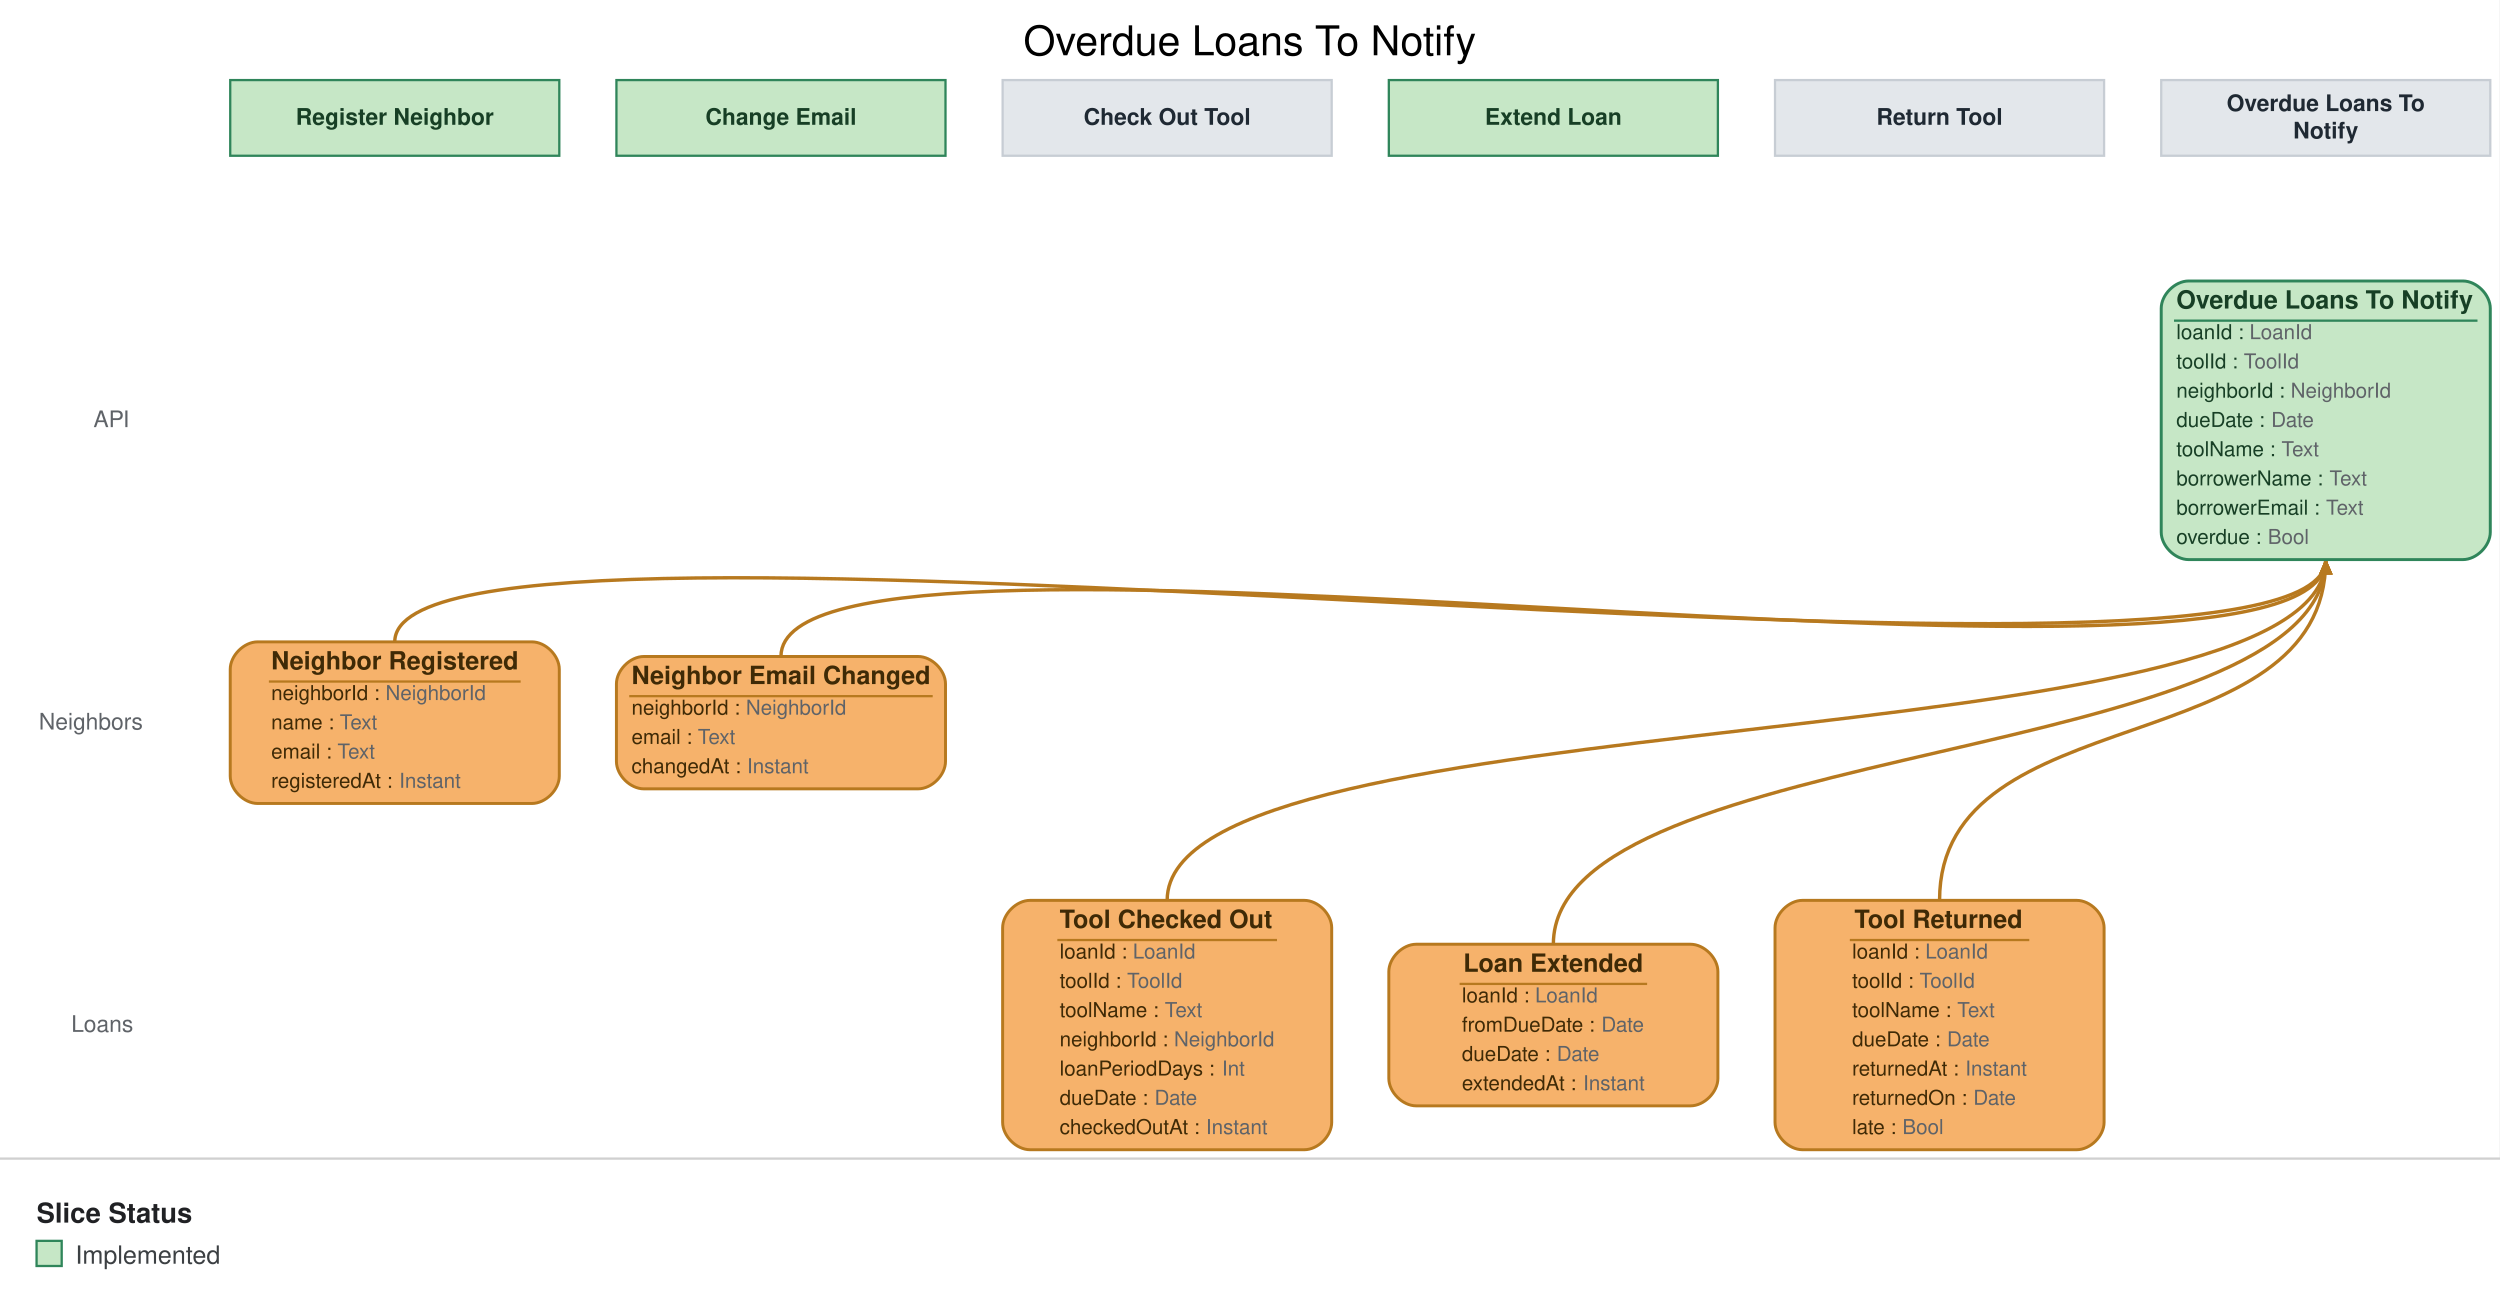
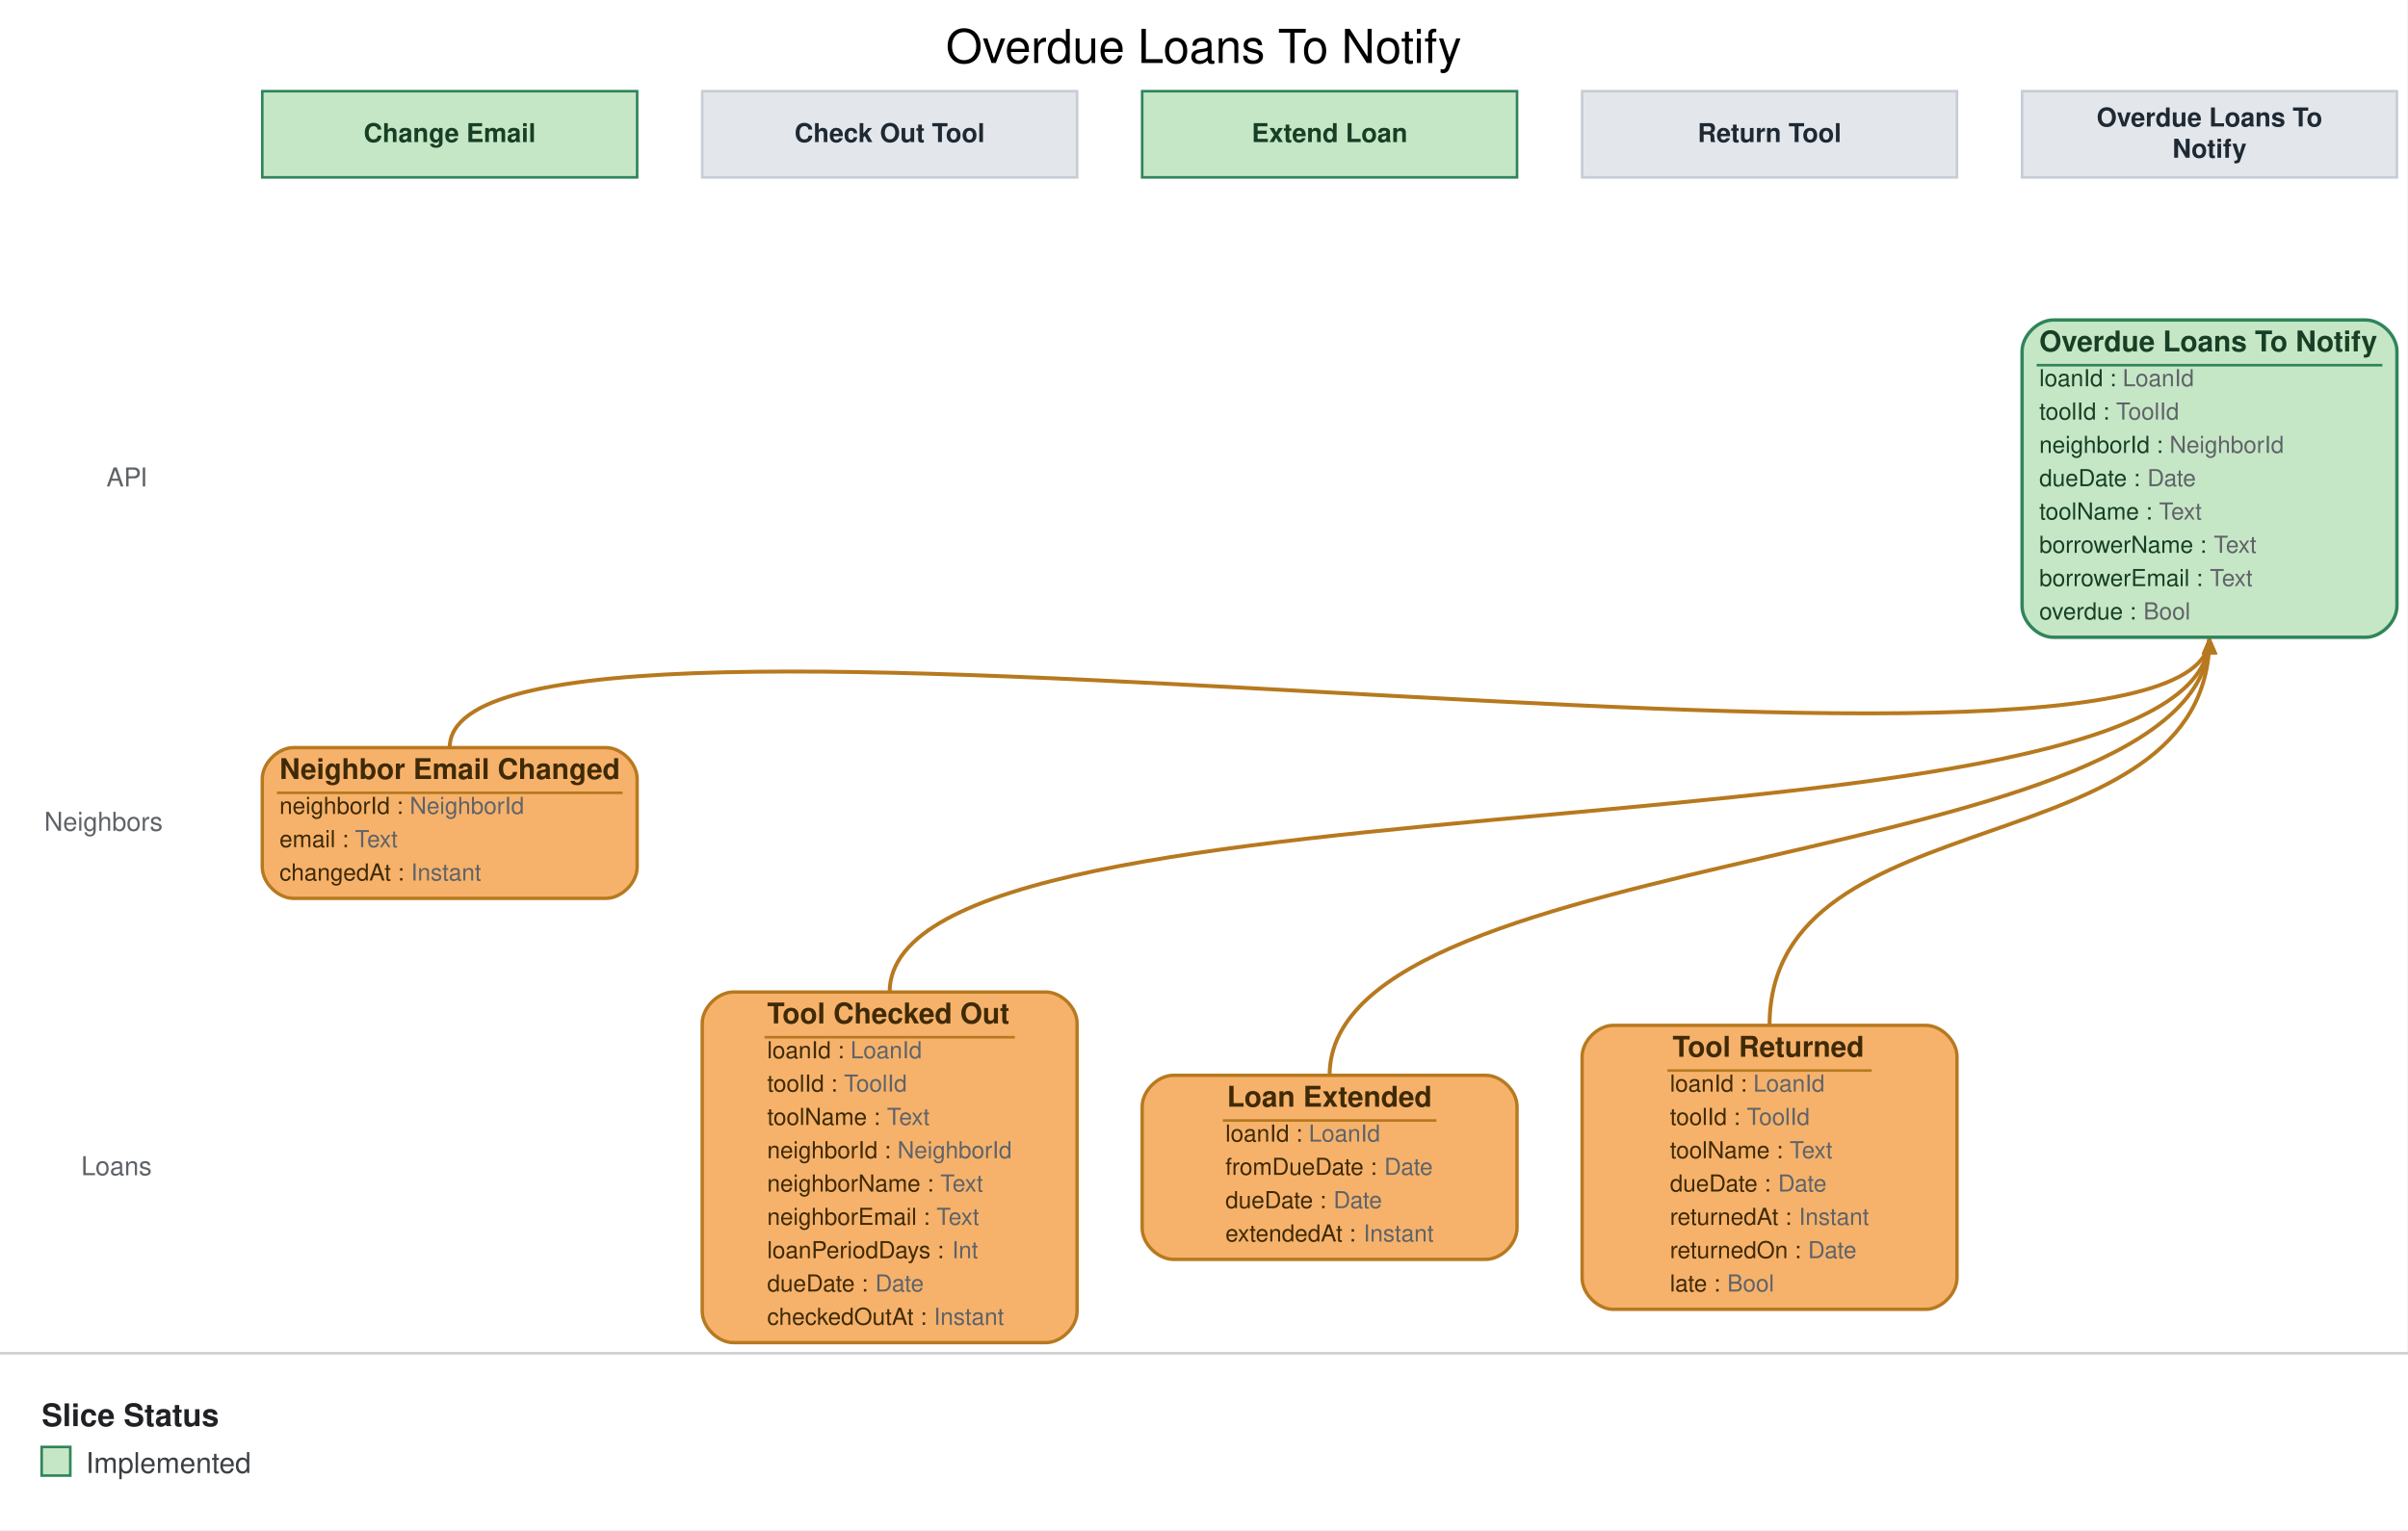
- <svg xmlns="http://www.w3.org/2000/svg" width="1094pt" height="575pt" viewBox="0.00 0.00 1094.00 575">
+ <svg xmlns="http://www.w3.org/2000/svg" width="925pt" height="588pt" viewBox="0.00 0.00 925.00 588">
  <defs>
    <marker id="em-arrow-B7791F" markerWidth="9" markerHeight="9" refX="6.5" refY="3" orient="auto" markerUnits="userSpaceOnUse">
      <path d="M0,0 L7,3 L0,6 Z" fill="#B7791F" />
    </marker>
  </defs>
  <style>.em-slice-dim{opacity:.15;transition:opacity .15s ease}</style>
-   <g id="graph0" class="graph" transform="scale(1 1) rotate(0) translate(4 503.12)">
-     <polygon fill="white" stroke="none" points="-4,4 -4,-503.12 1089.75,-503.12 1089.75,4 -4,4" />
-     <text xml:space="preserve" text-anchor="middle" x="542.88" y="-478.92" font-family="Helvetica,sans-Serif" font-size="18.00">Overdue Loans To Notify</text>
+   <g id="graph0" class="graph" transform="scale(1 1) rotate(0) translate(4 515.92)">
+     <polygon fill="white" stroke="none" points="-4,4 -4,-515.92 920.75,-515.92 920.75,4 -4,4" />
+     <text xml:space="preserve" text-anchor="middle" x="458.38" y="-491.72" font-family="Helvetica,sans-Serif" font-size="18.00">Overdue Loans To Notify</text>
    <g class="em-edges">
-       <path fill="none" stroke="#B7791F" stroke-width="1.5" d="M168.75,-222.24 C168.75,-301.63 1013.75,-178.85 1013.75,-258.24" marker-end="url(#em-arrow-B7791F)" />
-       <path fill="none" stroke="#B7791F" stroke-width="1.5" d="M337.75,-215.84 C337.75,-295.23 1013.75,-178.85 1013.75,-258.24" marker-end="url(#em-arrow-B7791F)" />
-       <path fill="none" stroke="#B7791F" stroke-width="1.5" d="M506.75,-109.12 C506.75,-199.12 1013.75,-168.24 1013.75,-258.24" marker-end="url(#em-arrow-B7791F)" />
-       <path fill="none" stroke="#B7791F" stroke-width="1.5" d="M675.75,-89.92 C675.75,-179.92 1013.75,-168.24 1013.75,-258.24" marker-end="url(#em-arrow-B7791F)" />
-       <path fill="none" stroke="#B7791F" stroke-width="1.5" d="M844.75,-109.12 C844.75,-199.12 1013.75,-168.24 1013.75,-258.24" marker-end="url(#em-arrow-B7791F)" />
+       <path fill="none" stroke="#B7791F" stroke-width="1.5" d="M337.75,-134.72 C337.75,-224.72 844.75,-181.04 844.75,-271.04" marker-end="url(#em-arrow-B7791F)" />
+       <path fill="none" stroke="#B7791F" stroke-width="1.5" d="M168.75,-228.64 C168.75,-308.03 844.75,-191.65 844.75,-271.04" marker-end="url(#em-arrow-B7791F)" />
+       <path fill="none" stroke="#B7791F" stroke-width="1.5" d="M506.75,-102.72 C506.75,-192.72 844.75,-181.04 844.75,-271.04" marker-end="url(#em-arrow-B7791F)" />
+       <path fill="none" stroke="#B7791F" stroke-width="1.5" d="M675.75,-121.92 C675.75,-211.92 844.75,-181.04 844.75,-271.04" marker-end="url(#em-arrow-B7791F)" />
    </g>
    <g id="node1" class="node">
</g>
    <g id="node2" class="node">
-       <text xml:space="preserve" text-anchor="middle" x="44.75" y="-316.2" font-family="Helvetica,sans-Serif" font-size="10.00" fill="#5f6368">API</text>
+       <text xml:space="preserve" text-anchor="middle" x="44.75" y="-329" font-family="Helvetica,sans-Serif" font-size="10.00" fill="#5f6368">API</text>
    </g>
    <g id="node5" class="node">
-       <polygon fill="#C6E7C6" stroke="#2F855A" points="240.75,-468.08 96.75,-468.08 96.75,-434.96 240.75,-434.96 240.75,-468.08" />
-       <text xml:space="preserve" text-anchor="middle" x="168.75" y="-448.52" font-family="Helvetica,sans-Serif" font-weight="bold" font-size="10.00" fill="#173F25">Register Neighbor</text>
+       <polygon fill="#C6E7C6" stroke="#2F855A" points="240.75,-480.88 96.75,-480.88 96.75,-447.76 240.75,-447.76 240.75,-480.88" />
+       <text xml:space="preserve" text-anchor="middle" x="168.75" y="-461.32" font-family="Helvetica,sans-Serif" font-weight="bold" font-size="10.00" fill="#173F25">Change Email</text>
    </g>
    <g id="node3" class="node">
-       <text xml:space="preserve" text-anchor="middle" x="35.75" y="-183.88" font-family="Helvetica,sans-Serif" font-size="10.00" fill="#5f6368">Neighbors</text>
+       <text xml:space="preserve" text-anchor="middle" x="35.75" y="-196.68" font-family="Helvetica,sans-Serif" font-size="10.00" fill="#5f6368">Neighbors</text>
    </g>
    <g id="node4" class="node">
-       <text xml:space="preserve" text-anchor="middle" x="40.75" y="-51.56" font-family="Helvetica,sans-Serif" font-size="10.00" fill="#5f6368">Loans</text>
+       <text xml:space="preserve" text-anchor="middle" x="40.75" y="-64.36" font-family="Helvetica,sans-Serif" font-size="10.00" fill="#5f6368">Loans</text>
    </g>
-     <g data-slice="0" id="node17" class="node">
-       <path fill="#f6b26b" stroke="#b7791f" stroke-width="1.3" d="M228.75,-222.24C228.75,-222.24 108.75,-222.24 108.75,-222.24 102.75,-222.24 96.75,-216.24 96.75,-210.24 96.75,-210.24 96.75,-163.52 96.75,-163.52 96.75,-157.52 102.75,-151.52 108.75,-151.52 108.75,-151.52 228.75,-151.52 228.75,-151.52 234.75,-151.52 240.75,-157.52 240.75,-163.52 240.75,-163.52 240.75,-210.24 240.75,-210.24 240.75,-216.24 234.75,-222.24 228.75,-222.24" />
-       <polygon fill="#b7791f" stroke="#b7791f" points="113.66,-204.88 113.66,-204.88 223.84,-204.88 223.84,-204.88 113.66,-204.88" />
-       <text xml:space="preserve" text-anchor="start" x="114.66" y="-210.18" font-family="Helvetica,sans-Serif" font-weight="bold" font-size="11.00" fill="#3f2a06">Neighbor Registered</text>
-       <text xml:space="preserve" text-anchor="start" x="114.66" y="-196.78" font-family="Helvetica,sans-Serif" font-size="9.00" fill="#3f2a06">neighborId : </text>
-       <text xml:space="preserve" text-anchor="start" x="164.69" y="-196.78" font-family="Helvetica,sans-Serif" font-size="9.00" fill="#5f6368">NeighborId</text>
-       <text xml:space="preserve" text-anchor="start" x="114.66" y="-183.98" font-family="Helvetica,sans-Serif" font-size="9.00" fill="#3f2a06">name : </text>
-       <text xml:space="preserve" text-anchor="start" x="144.67" y="-183.98" font-family="Helvetica,sans-Serif" font-size="9.00" fill="#5f6368">Text</text>
-       <text xml:space="preserve" text-anchor="start" x="114.66" y="-171.18" font-family="Helvetica,sans-Serif" font-size="9.00" fill="#3f2a06">email : </text>
-       <text xml:space="preserve" text-anchor="start" x="143.67" y="-171.18" font-family="Helvetica,sans-Serif" font-size="9.00" fill="#5f6368">Text</text>
-       <text xml:space="preserve" text-anchor="start" x="114.66" y="-158.38" font-family="Helvetica,sans-Serif" font-size="9.00" fill="#3f2a06">registeredAt : </text>
-       <text xml:space="preserve" text-anchor="start" x="170.68" y="-158.38" font-family="Helvetica,sans-Serif" font-size="9.00" fill="#5f6368">Instant</text>
+     <g data-slice="0" id="node15" class="node">
+       <path fill="#f6b26b" stroke="#b7791f" stroke-width="1.3" d="M228.75,-228.64C228.75,-228.64 108.75,-228.64 108.75,-228.64 102.75,-228.64 96.75,-222.64 96.75,-216.64 96.75,-216.64 96.75,-182.72 96.75,-182.72 96.75,-176.72 102.75,-170.72 108.75,-170.72 108.75,-170.72 228.75,-170.72 228.75,-170.72 234.75,-170.72 240.75,-176.72 240.75,-182.72 240.75,-182.72 240.75,-216.64 240.75,-216.64 240.75,-222.64 234.75,-228.64 228.75,-228.64" />
+       <polygon fill="#b7791f" stroke="#b7791f" points="102.35,-211.28 102.35,-211.28 235.15,-211.28 235.15,-211.28 102.35,-211.28" />
+       <text xml:space="preserve" text-anchor="start" x="103.35" y="-216.58" font-family="Helvetica,sans-Serif" font-weight="bold" font-size="11.00" fill="#3f2a06">Neighbor Email Changed</text>
+       <text xml:space="preserve" text-anchor="start" x="103.35" y="-203.18" font-family="Helvetica,sans-Serif" font-size="9.00" fill="#3f2a06">neighborId : </text>
+       <text xml:space="preserve" text-anchor="start" x="153.39" y="-203.18" font-family="Helvetica,sans-Serif" font-size="9.00" fill="#5f6368">NeighborId</text>
+       <text xml:space="preserve" text-anchor="start" x="103.35" y="-190.38" font-family="Helvetica,sans-Serif" font-size="9.00" fill="#3f2a06">email : </text>
+       <text xml:space="preserve" text-anchor="start" x="132.36" y="-190.38" font-family="Helvetica,sans-Serif" font-size="9.00" fill="#5f6368">Text</text>
+       <text xml:space="preserve" text-anchor="start" x="103.35" y="-177.58" font-family="Helvetica,sans-Serif" font-size="9.00" fill="#3f2a06">changedAt : </text>
+       <text xml:space="preserve" text-anchor="start" x="153.89" y="-177.58" font-family="Helvetica,sans-Serif" font-size="9.00" fill="#5f6368">Instant</text>
    </g>
    <g id="node6" class="node">
-       <polygon fill="#C6E7C6" stroke="#2F855A" points="409.75,-468.08 265.75,-468.08 265.75,-434.96 409.75,-434.96 409.75,-468.08" />
-       <text xml:space="preserve" text-anchor="middle" x="337.75" y="-448.52" font-family="Helvetica,sans-Serif" font-weight="bold" font-size="10.00" fill="#173F25">Change Email</text>
+       <polygon fill="#e3e7eb" stroke="#c7cdd4" points="409.75,-480.88 265.75,-480.88 265.75,-447.76 409.75,-447.76 409.75,-480.88" />
+       <text xml:space="preserve" text-anchor="middle" x="337.75" y="-461.32" font-family="Helvetica,sans-Serif" font-weight="bold" font-size="10.00" fill="#1f2933">Check Out Tool</text>
    </g>
    <g id="node7" class="node">
-       <polygon fill="#e3e7eb" stroke="#c7cdd4" points="578.75,-468.08 434.75,-468.08 434.75,-434.96 578.75,-434.96 578.75,-468.08" />
-       <text xml:space="preserve" text-anchor="middle" x="506.75" y="-448.52" font-family="Helvetica,sans-Serif" font-weight="bold" font-size="10.00" fill="#1f2933">Check Out Tool</text>
+       <polygon fill="#C6E7C6" stroke="#2F855A" points="578.75,-480.88 434.75,-480.88 434.75,-447.76 578.75,-447.76 578.75,-480.88" />
+       <text xml:space="preserve" text-anchor="middle" x="506.75" y="-461.32" font-family="Helvetica,sans-Serif" font-weight="bold" font-size="10.00" fill="#173F25">Extend Loan</text>
    </g>
    <g id="node8" class="node">
-       <polygon fill="#C6E7C6" stroke="#2F855A" points="747.75,-468.08 603.75,-468.08 603.75,-434.96 747.75,-434.96 747.75,-468.08" />
-       <text xml:space="preserve" text-anchor="middle" x="675.75" y="-448.52" font-family="Helvetica,sans-Serif" font-weight="bold" font-size="10.00" fill="#173F25">Extend Loan</text>
+       <polygon fill="#e3e7eb" stroke="#c7cdd4" points="747.75,-480.88 603.75,-480.88 603.75,-447.76 747.75,-447.76 747.75,-480.88" />
+       <text xml:space="preserve" text-anchor="middle" x="675.75" y="-461.32" font-family="Helvetica,sans-Serif" font-weight="bold" font-size="10.00" fill="#1f2933">Return Tool</text>
    </g>
    <g id="node9" class="node">
-       <polygon fill="#e3e7eb" stroke="#c7cdd4" points="916.75,-468.08 772.75,-468.08 772.75,-434.96 916.75,-434.96 916.75,-468.08" />
-       <text xml:space="preserve" text-anchor="middle" x="844.75" y="-448.52" font-family="Helvetica,sans-Serif" font-weight="bold" font-size="10.00" fill="#1f2933">Return Tool</text>
+       <polygon fill="#e3e7eb" stroke="#c7cdd4" points="916.75,-480.88 772.75,-480.88 772.75,-447.76 916.75,-447.76 916.75,-480.88" />
+       <text xml:space="preserve" text-anchor="middle" x="844.75" y="-467.32" font-family="Helvetica,sans-Serif" font-weight="bold" font-size="10.00" fill="#1f2933">Overdue Loans To</text>
+       <text xml:space="preserve" text-anchor="middle" x="844.75" y="-455.32" font-family="Helvetica,sans-Serif" font-weight="bold" font-size="10.00" fill="#1f2933">Notify</text>
    </g>
-     <g id="node10" class="node">
-       <polygon fill="#e3e7eb" stroke="#c7cdd4" points="1085.75,-468.08 941.75,-468.08 941.75,-434.96 1085.75,-434.96 1085.75,-468.08" />
-       <text xml:space="preserve" text-anchor="middle" x="1013.75" y="-454.52" font-family="Helvetica,sans-Serif" font-weight="bold" font-size="10.00" fill="#1f2933">Overdue Loans To</text>
-       <text xml:space="preserve" text-anchor="middle" x="1013.75" y="-442.52" font-family="Helvetica,sans-Serif" font-weight="bold" font-size="10.00" fill="#1f2933">Notify</text>
+     <g data-slice="4" id="node14" class="node">
+       <path fill="#c6e7c6" stroke="#2f855a" stroke-width="1.3" d="M904.75,-392.96C904.75,-392.96 784.75,-392.96 784.75,-392.96 778.75,-392.96 772.75,-386.96 772.75,-380.96 772.75,-380.96 772.75,-283.04 772.75,-283.04 772.75,-277.04 778.75,-271.04 784.75,-271.04 784.75,-271.04 904.75,-271.04 904.75,-271.04 910.75,-271.04 916.75,-277.04 916.75,-283.04 916.75,-283.04 916.75,-380.96 916.75,-380.96 916.75,-386.96 910.75,-392.96 904.75,-392.96" />
+       <polygon fill="#2f855a" stroke="#2f855a" points="778.35,-375.6 778.35,-375.6 911.15,-375.6 911.15,-375.6 778.35,-375.6" />
+       <text xml:space="preserve" text-anchor="start" x="779.35" y="-380.9" font-family="Helvetica,sans-Serif" font-weight="bold" font-size="11.00" fill="#173f25">Overdue Loans To Notify</text>
+       <text xml:space="preserve" text-anchor="start" x="779.35" y="-367.5" font-family="Helvetica,sans-Serif" font-size="9.00" fill="#173f25">loanId : </text>
+       <text xml:space="preserve" text-anchor="start" x="811.38" y="-367.5" font-family="Helvetica,sans-Serif" font-size="9.00" fill="#5f6368">LoanId</text>
+       <text xml:space="preserve" text-anchor="start" x="779.35" y="-354.7" font-family="Helvetica,sans-Serif" font-size="9.00" fill="#173f25">toolId : </text>
+       <text xml:space="preserve" text-anchor="start" x="808.87" y="-354.7" font-family="Helvetica,sans-Serif" font-size="9.00" fill="#5f6368">ToolId</text>
+       <text xml:space="preserve" text-anchor="start" x="779.35" y="-341.9" font-family="Helvetica,sans-Serif" font-size="9.00" fill="#173f25">neighborId : </text>
+       <text xml:space="preserve" text-anchor="start" x="829.39" y="-341.9" font-family="Helvetica,sans-Serif" font-size="9.00" fill="#5f6368">NeighborId</text>
+       <text xml:space="preserve" text-anchor="start" x="779.35" y="-329.1" font-family="Helvetica,sans-Serif" font-size="9.00" fill="#173f25">dueDate : </text>
+       <text xml:space="preserve" text-anchor="start" x="820.88" y="-329.1" font-family="Helvetica,sans-Serif" font-size="9.00" fill="#5f6368">Date</text>
+       <text xml:space="preserve" text-anchor="start" x="779.35" y="-316.3" font-family="Helvetica,sans-Serif" font-size="9.00" fill="#173f25">toolName : </text>
+       <text xml:space="preserve" text-anchor="start" x="825.37" y="-316.3" font-family="Helvetica,sans-Serif" font-size="9.00" fill="#5f6368">Text</text>
+       <text xml:space="preserve" text-anchor="start" x="779.35" y="-303.5" font-family="Helvetica,sans-Serif" font-size="9.00" fill="#173f25">borrowerName : </text>
+       <text xml:space="preserve" text-anchor="start" x="846.38" y="-303.5" font-family="Helvetica,sans-Serif" font-size="9.00" fill="#5f6368">Text</text>
+       <text xml:space="preserve" text-anchor="start" x="779.35" y="-290.7" font-family="Helvetica,sans-Serif" font-size="9.00" fill="#173f25">borrowerEmail : </text>
+       <text xml:space="preserve" text-anchor="start" x="844.87" y="-290.7" font-family="Helvetica,sans-Serif" font-size="9.00" fill="#5f6368">Text</text>
+       <text xml:space="preserve" text-anchor="start" x="779.35" y="-277.9" font-family="Helvetica,sans-Serif" font-size="9.00" fill="#173f25">overdue : </text>
+       <text xml:space="preserve" text-anchor="start" x="819.38" y="-277.9" font-family="Helvetica,sans-Serif" font-size="9.00" fill="#5f6368">Bool</text>
    </g>
-     <g data-slice="5" id="node16" class="node">
-       <path fill="#c6e7c6" stroke="#2f855a" stroke-width="1.3" d="M1073.75,-380.16C1073.75,-380.16 953.75,-380.16 953.75,-380.16 947.75,-380.16 941.75,-374.16 941.75,-368.16 941.75,-368.16 941.75,-270.24 941.75,-270.24 941.75,-264.24 947.75,-258.24 953.75,-258.24 953.75,-258.24 1073.75,-258.24 1073.75,-258.24 1079.75,-258.24 1085.75,-264.24 1085.75,-270.24 1085.75,-270.24 1085.75,-368.16 1085.75,-368.16 1085.75,-374.16 1079.75,-380.16 1073.75,-380.16" />
-       <polygon fill="#2f855a" stroke="#2f855a" points="947.35,-362.8 947.35,-362.8 1080.15,-362.8 1080.15,-362.8 947.35,-362.8" />
-       <text xml:space="preserve" text-anchor="start" x="948.35" y="-368.1" font-family="Helvetica,sans-Serif" font-weight="bold" font-size="11.00" fill="#173f25">Overdue Loans To Notify</text>
-       <text xml:space="preserve" text-anchor="start" x="948.35" y="-354.7" font-family="Helvetica,sans-Serif" font-size="9.00" fill="#173f25">loanId : </text>
-       <text xml:space="preserve" text-anchor="start" x="980.38" y="-354.7" font-family="Helvetica,sans-Serif" font-size="9.00" fill="#5f6368">LoanId</text>
-       <text xml:space="preserve" text-anchor="start" x="948.35" y="-341.9" font-family="Helvetica,sans-Serif" font-size="9.00" fill="#173f25">toolId : </text>
-       <text xml:space="preserve" text-anchor="start" x="977.87" y="-341.9" font-family="Helvetica,sans-Serif" font-size="9.00" fill="#5f6368">ToolId</text>
-       <text xml:space="preserve" text-anchor="start" x="948.35" y="-329.1" font-family="Helvetica,sans-Serif" font-size="9.00" fill="#173f25">neighborId : </text>
-       <text xml:space="preserve" text-anchor="start" x="998.39" y="-329.1" font-family="Helvetica,sans-Serif" font-size="9.00" fill="#5f6368">NeighborId</text>
-       <text xml:space="preserve" text-anchor="start" x="948.35" y="-316.3" font-family="Helvetica,sans-Serif" font-size="9.00" fill="#173f25">dueDate : </text>
-       <text xml:space="preserve" text-anchor="start" x="989.88" y="-316.3" font-family="Helvetica,sans-Serif" font-size="9.00" fill="#5f6368">Date</text>
-       <text xml:space="preserve" text-anchor="start" x="948.35" y="-303.5" font-family="Helvetica,sans-Serif" font-size="9.00" fill="#173f25">toolName : </text>
-       <text xml:space="preserve" text-anchor="start" x="994.37" y="-303.5" font-family="Helvetica,sans-Serif" font-size="9.00" fill="#5f6368">Text</text>
-       <text xml:space="preserve" text-anchor="start" x="948.35" y="-290.7" font-family="Helvetica,sans-Serif" font-size="9.00" fill="#173f25">borrowerName : </text>
-       <text xml:space="preserve" text-anchor="start" x="1015.38" y="-290.7" font-family="Helvetica,sans-Serif" font-size="9.00" fill="#5f6368">Text</text>
-       <text xml:space="preserve" text-anchor="start" x="948.35" y="-277.9" font-family="Helvetica,sans-Serif" font-size="9.00" fill="#173f25">borrowerEmail : </text>
-       <text xml:space="preserve" text-anchor="start" x="1013.87" y="-277.9" font-family="Helvetica,sans-Serif" font-size="9.00" fill="#5f6368">Text</text>
-       <text xml:space="preserve" text-anchor="start" x="948.35" y="-265.1" font-family="Helvetica,sans-Serif" font-size="9.00" fill="#173f25">overdue : </text>
-       <text xml:space="preserve" text-anchor="start" x="988.38" y="-265.1" font-family="Helvetica,sans-Serif" font-size="9.00" fill="#5f6368">Bool</text>
+     <g data-slice="1" id="node21" class="node">
+       <path fill="#f6b26b" stroke="#b7791f" stroke-width="1.3" d="M397.75,-134.72C397.75,-134.72 277.75,-134.72 277.75,-134.72 271.75,-134.72 265.75,-128.72 265.75,-122.72 265.75,-122.72 265.75,-12 265.75,-12 265.75,-6 271.75,0 277.75,0 277.75,0 397.75,0 397.75,0 403.75,0 409.75,-6 409.75,-12 409.75,-12 409.75,-122.72 409.75,-122.72 409.75,-128.72 403.75,-134.72 397.75,-134.72" />
+       <polygon fill="#b7791f" stroke="#b7791f" points="289.69,-117.36 289.69,-117.36 385.81,-117.36 385.81,-117.36 289.69,-117.36" />
+       <text xml:space="preserve" text-anchor="start" x="290.69" y="-122.66" font-family="Helvetica,sans-Serif" font-weight="bold" font-size="11.00" fill="#3f2a06">Tool Checked Out</text>
+       <text xml:space="preserve" text-anchor="start" x="290.69" y="-109.26" font-family="Helvetica,sans-Serif" font-size="9.00" fill="#3f2a06">loanId : </text>
+       <text xml:space="preserve" text-anchor="start" x="322.71" y="-109.26" font-family="Helvetica,sans-Serif" font-size="9.00" fill="#5f6368">LoanId</text>
+       <text xml:space="preserve" text-anchor="start" x="290.69" y="-96.46" font-family="Helvetica,sans-Serif" font-size="9.00" fill="#3f2a06">toolId : </text>
+       <text xml:space="preserve" text-anchor="start" x="320.21" y="-96.46" font-family="Helvetica,sans-Serif" font-size="9.00" fill="#5f6368">ToolId</text>
+       <text xml:space="preserve" text-anchor="start" x="290.69" y="-83.66" font-family="Helvetica,sans-Serif" font-size="9.00" fill="#3f2a06">toolName : </text>
+       <text xml:space="preserve" text-anchor="start" x="336.71" y="-83.66" font-family="Helvetica,sans-Serif" font-size="9.00" fill="#5f6368">Text</text>
+       <text xml:space="preserve" text-anchor="start" x="290.69" y="-70.86" font-family="Helvetica,sans-Serif" font-size="9.00" fill="#3f2a06">neighborId : </text>
+       <text xml:space="preserve" text-anchor="start" x="340.73" y="-70.86" font-family="Helvetica,sans-Serif" font-size="9.00" fill="#5f6368">NeighborId</text>
+       <text xml:space="preserve" text-anchor="start" x="290.69" y="-58.06" font-family="Helvetica,sans-Serif" font-size="9.00" fill="#3f2a06">neighborName : </text>
+       <text xml:space="preserve" text-anchor="start" x="357.23" y="-58.06" font-family="Helvetica,sans-Serif" font-size="9.00" fill="#5f6368">Text</text>
+       <text xml:space="preserve" text-anchor="start" x="290.69" y="-45.26" font-family="Helvetica,sans-Serif" font-size="9.00" fill="#3f2a06">neighborEmail : </text>
+       <text xml:space="preserve" text-anchor="start" x="355.73" y="-45.26" font-family="Helvetica,sans-Serif" font-size="9.00" fill="#5f6368">Text</text>
+       <text xml:space="preserve" text-anchor="start" x="290.69" y="-32.46" font-family="Helvetica,sans-Serif" font-size="9.00" fill="#3f2a06">loanPeriodDays : </text>
+       <text xml:space="preserve" text-anchor="start" x="361.73" y="-32.46" font-family="Helvetica,sans-Serif" font-size="9.00" fill="#5f6368">Int</text>
+       <text xml:space="preserve" text-anchor="start" x="290.69" y="-19.66" font-family="Helvetica,sans-Serif" font-size="9.00" fill="#3f2a06">dueDate : </text>
+       <text xml:space="preserve" text-anchor="start" x="332.22" y="-19.66" font-family="Helvetica,sans-Serif" font-size="9.00" fill="#5f6368">Date</text>
+       <text xml:space="preserve" text-anchor="start" x="290.69" y="-6.86" font-family="Helvetica,sans-Serif" font-size="9.00" fill="#3f2a06">checkedOutAt : </text>
+       <text xml:space="preserve" text-anchor="start" x="354.72" y="-6.86" font-family="Helvetica,sans-Serif" font-size="9.00" fill="#5f6368">Instant</text>
    </g>
-     <g data-slice="1" id="node18" class="node">
-       <path fill="#f6b26b" stroke="#b7791f" stroke-width="1.3" d="M397.75,-215.84C397.75,-215.84 277.75,-215.84 277.75,-215.84 271.75,-215.84 265.75,-209.84 265.75,-203.84 265.75,-203.84 265.75,-169.92 265.75,-169.92 265.75,-163.92 271.75,-157.92 277.75,-157.92 277.75,-157.92 397.75,-157.92 397.75,-157.92 403.75,-157.92 409.75,-163.92 409.75,-169.92 409.75,-169.92 409.75,-203.84 409.75,-203.84 409.75,-209.84 403.75,-215.84 397.75,-215.84" />
-       <polygon fill="#b7791f" stroke="#b7791f" points="271.35,-198.48 271.35,-198.48 404.15,-198.48 404.15,-198.48 271.35,-198.48" />
-       <text xml:space="preserve" text-anchor="start" x="272.35" y="-203.78" font-family="Helvetica,sans-Serif" font-weight="bold" font-size="11.00" fill="#3f2a06">Neighbor Email Changed</text>
-       <text xml:space="preserve" text-anchor="start" x="272.35" y="-190.38" font-family="Helvetica,sans-Serif" font-size="9.00" fill="#3f2a06">neighborId : </text>
-       <text xml:space="preserve" text-anchor="start" x="322.39" y="-190.38" font-family="Helvetica,sans-Serif" font-size="9.00" fill="#5f6368">NeighborId</text>
-       <text xml:space="preserve" text-anchor="start" x="272.35" y="-177.58" font-family="Helvetica,sans-Serif" font-size="9.00" fill="#3f2a06">email : </text>
-       <text xml:space="preserve" text-anchor="start" x="301.36" y="-177.58" font-family="Helvetica,sans-Serif" font-size="9.00" fill="#5f6368">Text</text>
-       <text xml:space="preserve" text-anchor="start" x="272.35" y="-164.78" font-family="Helvetica,sans-Serif" font-size="9.00" fill="#3f2a06">changedAt : </text>
-       <text xml:space="preserve" text-anchor="start" x="322.89" y="-164.78" font-family="Helvetica,sans-Serif" font-size="9.00" fill="#5f6368">Instant</text>
+     <g data-slice="2" id="node22" class="node">
+       <path fill="#f6b26b" stroke="#b7791f" stroke-width="1.3" d="M566.75,-102.72C566.75,-102.72 446.75,-102.72 446.75,-102.72 440.75,-102.72 434.75,-96.72 434.75,-90.72 434.75,-90.72 434.75,-44 434.75,-44 434.75,-38 440.75,-32 446.75,-32 446.75,-32 566.75,-32 566.75,-32 572.75,-32 578.75,-38 578.75,-44 578.75,-44 578.75,-90.72 578.75,-90.72 578.75,-96.72 572.75,-102.72 566.75,-102.72" />
+       <polygon fill="#b7791f" stroke="#b7791f" points="465.72,-85.36 465.72,-85.36 547.78,-85.36 547.78,-85.36 465.72,-85.36" />
+       <text xml:space="preserve" text-anchor="start" x="467.33" y="-90.66" font-family="Helvetica,sans-Serif" font-weight="bold" font-size="11.00" fill="#3f2a06">Loan Extended</text>
+       <text xml:space="preserve" text-anchor="start" x="466.72" y="-77.26" font-family="Helvetica,sans-Serif" font-size="9.00" fill="#3f2a06">loanId : </text>
+       <text xml:space="preserve" text-anchor="start" x="498.75" y="-77.26" font-family="Helvetica,sans-Serif" font-size="9.00" fill="#5f6368">LoanId</text>
+       <text xml:space="preserve" text-anchor="start" x="466.72" y="-64.46" font-family="Helvetica,sans-Serif" font-size="9.00" fill="#3f2a06">fromDueDate : </text>
+       <text xml:space="preserve" text-anchor="start" x="527.75" y="-64.46" font-family="Helvetica,sans-Serif" font-size="9.00" fill="#5f6368">Date</text>
+       <text xml:space="preserve" text-anchor="start" x="466.72" y="-51.66" font-family="Helvetica,sans-Serif" font-size="9.00" fill="#3f2a06">dueDate : </text>
+       <text xml:space="preserve" text-anchor="start" x="508.25" y="-51.66" font-family="Helvetica,sans-Serif" font-size="9.00" fill="#5f6368">Date</text>
+       <text xml:space="preserve" text-anchor="start" x="466.72" y="-38.86" font-family="Helvetica,sans-Serif" font-size="9.00" fill="#3f2a06">extendedAt : </text>
+       <text xml:space="preserve" text-anchor="start" x="519.76" y="-38.86" font-family="Helvetica,sans-Serif" font-size="9.00" fill="#5f6368">Instant</text>
    </g>
-     <g data-slice="2" id="node25" class="node">
-       <path fill="#f6b26b" stroke="#b7791f" stroke-width="1.3" d="M566.75,-109.12C566.75,-109.12 446.75,-109.12 446.75,-109.12 440.75,-109.12 434.75,-103.12 434.75,-97.12 434.75,-97.12 434.75,-12 434.75,-12 434.75,-6 440.75,0 446.75,0 446.75,0 566.75,0 566.75,0 572.75,0 578.75,-6 578.75,-12 578.75,-12 578.75,-97.12 578.75,-97.12 578.75,-103.12 572.75,-109.12 566.75,-109.12" />
-       <polygon fill="#b7791f" stroke="#b7791f" points="458.69,-91.76 458.69,-91.76 554.81,-91.76 554.81,-91.76 458.69,-91.76" />
-       <text xml:space="preserve" text-anchor="start" x="459.69" y="-97.06" font-family="Helvetica,sans-Serif" font-weight="bold" font-size="11.00" fill="#3f2a06">Tool Checked Out</text>
-       <text xml:space="preserve" text-anchor="start" x="459.69" y="-83.66" font-family="Helvetica,sans-Serif" font-size="9.00" fill="#3f2a06">loanId : </text>
-       <text xml:space="preserve" text-anchor="start" x="491.71" y="-83.66" font-family="Helvetica,sans-Serif" font-size="9.00" fill="#5f6368">LoanId</text>
-       <text xml:space="preserve" text-anchor="start" x="459.69" y="-70.86" font-family="Helvetica,sans-Serif" font-size="9.00" fill="#3f2a06">toolId : </text>
-       <text xml:space="preserve" text-anchor="start" x="489.21" y="-70.86" font-family="Helvetica,sans-Serif" font-size="9.00" fill="#5f6368">ToolId</text>
-       <text xml:space="preserve" text-anchor="start" x="459.69" y="-58.06" font-family="Helvetica,sans-Serif" font-size="9.00" fill="#3f2a06">toolName : </text>
-       <text xml:space="preserve" text-anchor="start" x="505.71" y="-58.06" font-family="Helvetica,sans-Serif" font-size="9.00" fill="#5f6368">Text</text>
-       <text xml:space="preserve" text-anchor="start" x="459.69" y="-45.26" font-family="Helvetica,sans-Serif" font-size="9.00" fill="#3f2a06">neighborId : </text>
-       <text xml:space="preserve" text-anchor="start" x="509.73" y="-45.26" font-family="Helvetica,sans-Serif" font-size="9.00" fill="#5f6368">NeighborId</text>
-       <text xml:space="preserve" text-anchor="start" x="459.69" y="-32.46" font-family="Helvetica,sans-Serif" font-size="9.00" fill="#3f2a06">loanPeriodDays : </text>
-       <text xml:space="preserve" text-anchor="start" x="530.73" y="-32.46" font-family="Helvetica,sans-Serif" font-size="9.00" fill="#5f6368">Int</text>
-       <text xml:space="preserve" text-anchor="start" x="459.69" y="-19.66" font-family="Helvetica,sans-Serif" font-size="9.00" fill="#3f2a06">dueDate : </text>
-       <text xml:space="preserve" text-anchor="start" x="501.22" y="-19.66" font-family="Helvetica,sans-Serif" font-size="9.00" fill="#5f6368">Date</text>
-       <text xml:space="preserve" text-anchor="start" x="459.69" y="-6.86" font-family="Helvetica,sans-Serif" font-size="9.00" fill="#3f2a06">checkedOutAt : </text>
-       <text xml:space="preserve" text-anchor="start" x="523.72" y="-6.86" font-family="Helvetica,sans-Serif" font-size="9.00" fill="#5f6368">Instant</text>
-     </g>
-     <g data-slice="3" id="node26" class="node">
-       <path fill="#f6b26b" stroke="#b7791f" stroke-width="1.3" d="M735.75,-89.92C735.75,-89.92 615.75,-89.92 615.75,-89.92 609.75,-89.92 603.75,-83.92 603.75,-77.92 603.75,-77.92 603.75,-31.2 603.75,-31.2 603.75,-25.2 609.75,-19.2 615.75,-19.2 615.75,-19.2 735.75,-19.2 735.75,-19.2 741.75,-19.2 747.75,-25.2 747.75,-31.2 747.75,-31.2 747.75,-77.92 747.75,-77.92 747.75,-83.92 741.75,-89.92 735.75,-89.92" />
-       <polygon fill="#b7791f" stroke="#b7791f" points="634.72,-72.56 634.72,-72.56 716.78,-72.56 716.78,-72.56 634.72,-72.56" />
-       <text xml:space="preserve" text-anchor="start" x="636.33" y="-77.86" font-family="Helvetica,sans-Serif" font-weight="bold" font-size="11.00" fill="#3f2a06">Loan Extended</text>
-       <text xml:space="preserve" text-anchor="start" x="635.72" y="-64.46" font-family="Helvetica,sans-Serif" font-size="9.00" fill="#3f2a06">loanId : </text>
-       <text xml:space="preserve" text-anchor="start" x="667.75" y="-64.46" font-family="Helvetica,sans-Serif" font-size="9.00" fill="#5f6368">LoanId</text>
-       <text xml:space="preserve" text-anchor="start" x="635.72" y="-51.66" font-family="Helvetica,sans-Serif" font-size="9.00" fill="#3f2a06">fromDueDate : </text>
-       <text xml:space="preserve" text-anchor="start" x="696.75" y="-51.66" font-family="Helvetica,sans-Serif" font-size="9.00" fill="#5f6368">Date</text>
-       <text xml:space="preserve" text-anchor="start" x="635.72" y="-38.86" font-family="Helvetica,sans-Serif" font-size="9.00" fill="#3f2a06">dueDate : </text>
-       <text xml:space="preserve" text-anchor="start" x="677.25" y="-38.86" font-family="Helvetica,sans-Serif" font-size="9.00" fill="#5f6368">Date</text>
-       <text xml:space="preserve" text-anchor="start" x="635.72" y="-26.06" font-family="Helvetica,sans-Serif" font-size="9.00" fill="#3f2a06">extendedAt : </text>
-       <text xml:space="preserve" text-anchor="start" x="688.76" y="-26.06" font-family="Helvetica,sans-Serif" font-size="9.00" fill="#5f6368">Instant</text>
-     </g>
-     <g data-slice="4" id="node27" class="node">
-       <path fill="#f6b26b" stroke="#b7791f" stroke-width="1.3" d="M904.75,-109.12C904.75,-109.12 784.75,-109.12 784.75,-109.12 778.75,-109.12 772.75,-103.12 772.75,-97.12 772.75,-97.12 772.75,-12 772.75,-12 772.75,-6 778.75,0 784.75,0 784.75,0 904.75,0 904.75,0 910.75,0 916.75,-6 916.75,-12 916.75,-12 916.75,-97.12 916.75,-97.12 916.75,-103.12 910.75,-109.12 904.75,-109.12" />
-       <polygon fill="#b7791f" stroke="#b7791f" points="805.48,-91.76 805.48,-91.76 884.02,-91.76 884.02,-91.76 805.48,-91.76" />
-       <text xml:space="preserve" text-anchor="start" x="807.48" y="-97.06" font-family="Helvetica,sans-Serif" font-weight="bold" font-size="11.00" fill="#3f2a06">Tool Returned</text>
-       <text xml:space="preserve" text-anchor="start" x="806.48" y="-83.66" font-family="Helvetica,sans-Serif" font-size="9.00" fill="#3f2a06">loanId : </text>
-       <text xml:space="preserve" text-anchor="start" x="838.5" y="-83.66" font-family="Helvetica,sans-Serif" font-size="9.00" fill="#5f6368">LoanId</text>
-       <text xml:space="preserve" text-anchor="start" x="806.48" y="-70.86" font-family="Helvetica,sans-Serif" font-size="9.00" fill="#3f2a06">toolId : </text>
-       <text xml:space="preserve" text-anchor="start" x="836" y="-70.86" font-family="Helvetica,sans-Serif" font-size="9.00" fill="#5f6368">ToolId</text>
-       <text xml:space="preserve" text-anchor="start" x="806.48" y="-58.06" font-family="Helvetica,sans-Serif" font-size="9.00" fill="#3f2a06">toolName : </text>
-       <text xml:space="preserve" text-anchor="start" x="852.5" y="-58.06" font-family="Helvetica,sans-Serif" font-size="9.00" fill="#5f6368">Text</text>
-       <text xml:space="preserve" text-anchor="start" x="806.48" y="-45.26" font-family="Helvetica,sans-Serif" font-size="9.00" fill="#3f2a06">dueDate : </text>
-       <text xml:space="preserve" text-anchor="start" x="848.01" y="-45.26" font-family="Helvetica,sans-Serif" font-size="9.00" fill="#5f6368">Date</text>
-       <text xml:space="preserve" text-anchor="start" x="806.48" y="-32.46" font-family="Helvetica,sans-Serif" font-size="9.00" fill="#3f2a06">returnedAt : </text>
-       <text xml:space="preserve" text-anchor="start" x="856" y="-32.46" font-family="Helvetica,sans-Serif" font-size="9.00" fill="#5f6368">Instant</text>
-       <text xml:space="preserve" text-anchor="start" x="806.48" y="-19.66" font-family="Helvetica,sans-Serif" font-size="9.00" fill="#3f2a06">returnedOn : </text>
-       <text xml:space="preserve" text-anchor="start" x="859.51" y="-19.66" font-family="Helvetica,sans-Serif" font-size="9.00" fill="#5f6368">Date</text>
-       <text xml:space="preserve" text-anchor="start" x="806.48" y="-6.86" font-family="Helvetica,sans-Serif" font-size="9.00" fill="#3f2a06">late : </text>
-       <text xml:space="preserve" text-anchor="start" x="828.49" y="-6.86" font-family="Helvetica,sans-Serif" font-size="9.00" fill="#5f6368">Bool</text>
+     <g data-slice="3" id="node23" class="node">
+       <path fill="#f6b26b" stroke="#b7791f" stroke-width="1.3" d="M735.75,-121.92C735.75,-121.92 615.75,-121.92 615.75,-121.92 609.75,-121.92 603.75,-115.92 603.75,-109.92 603.75,-109.92 603.75,-24.8 603.75,-24.8 603.75,-18.8 609.75,-12.8 615.75,-12.8 615.75,-12.8 735.75,-12.8 735.75,-12.8 741.75,-12.8 747.75,-18.8 747.75,-24.8 747.75,-24.8 747.75,-109.92 747.75,-109.92 747.75,-115.92 741.75,-121.92 735.75,-121.92" />
+       <polygon fill="#b7791f" stroke="#b7791f" points="636.48,-104.56 636.48,-104.56 715.02,-104.56 715.02,-104.56 636.48,-104.56" />
+       <text xml:space="preserve" text-anchor="start" x="638.48" y="-109.86" font-family="Helvetica,sans-Serif" font-weight="bold" font-size="11.00" fill="#3f2a06">Tool Returned</text>
+       <text xml:space="preserve" text-anchor="start" x="637.48" y="-96.46" font-family="Helvetica,sans-Serif" font-size="9.00" fill="#3f2a06">loanId : </text>
+       <text xml:space="preserve" text-anchor="start" x="669.5" y="-96.46" font-family="Helvetica,sans-Serif" font-size="9.00" fill="#5f6368">LoanId</text>
+       <text xml:space="preserve" text-anchor="start" x="637.48" y="-83.66" font-family="Helvetica,sans-Serif" font-size="9.00" fill="#3f2a06">toolId : </text>
+       <text xml:space="preserve" text-anchor="start" x="667" y="-83.66" font-family="Helvetica,sans-Serif" font-size="9.00" fill="#5f6368">ToolId</text>
+       <text xml:space="preserve" text-anchor="start" x="637.48" y="-70.86" font-family="Helvetica,sans-Serif" font-size="9.00" fill="#3f2a06">toolName : </text>
+       <text xml:space="preserve" text-anchor="start" x="683.5" y="-70.86" font-family="Helvetica,sans-Serif" font-size="9.00" fill="#5f6368">Text</text>
+       <text xml:space="preserve" text-anchor="start" x="637.48" y="-58.06" font-family="Helvetica,sans-Serif" font-size="9.00" fill="#3f2a06">dueDate : </text>
+       <text xml:space="preserve" text-anchor="start" x="679.01" y="-58.06" font-family="Helvetica,sans-Serif" font-size="9.00" fill="#5f6368">Date</text>
+       <text xml:space="preserve" text-anchor="start" x="637.48" y="-45.26" font-family="Helvetica,sans-Serif" font-size="9.00" fill="#3f2a06">returnedAt : </text>
+       <text xml:space="preserve" text-anchor="start" x="687" y="-45.26" font-family="Helvetica,sans-Serif" font-size="9.00" fill="#5f6368">Instant</text>
+       <text xml:space="preserve" text-anchor="start" x="637.48" y="-32.46" font-family="Helvetica,sans-Serif" font-size="9.00" fill="#3f2a06">returnedOn : </text>
+       <text xml:space="preserve" text-anchor="start" x="690.51" y="-32.46" font-family="Helvetica,sans-Serif" font-size="9.00" fill="#5f6368">Date</text>
+       <text xml:space="preserve" text-anchor="start" x="637.48" y="-19.66" font-family="Helvetica,sans-Serif" font-size="9.00" fill="#3f2a06">late : </text>
+       <text xml:space="preserve" text-anchor="start" x="659.49" y="-19.66" font-family="Helvetica,sans-Serif" font-size="9.00" fill="#5f6368">Bool</text>
    </g>
    <g class="em-notes" />
    <g class="em-issues" />
    <g class="em-divergences" />
    <g class="em-loops-to" />
  </g>
  <g class="em-status-legend">
-     <rect x="0" y="507" width="1094" height="68" fill="#FFFFFF" />
-     <line x1="0" y1="507" x2="1094" y2="507" stroke="#D0D0D0" stroke-width="1" />
-     <text x="16" y="535" font-family="Helvetica" font-weight="bold" font-size="12" fill="#202124">Slice Status</text>
-     <rect x="16" y="543" width="11" height="11" fill="#C6E7C6" stroke="#2F855A" />
-     <text x="33" y="553" font-family="Helvetica" font-size="11" fill="#3C4043">Implemented</text>
+     <rect x="0" y="520" width="925" height="68" fill="#FFFFFF" />
+     <line x1="0" y1="520" x2="925" y2="520" stroke="#D0D0D0" stroke-width="1" />
+     <text x="16" y="548" font-family="Helvetica" font-weight="bold" font-size="12" fill="#202124">Slice Status</text>
+     <rect x="16" y="556" width="11" height="11" fill="#C6E7C6" stroke="#2F855A" />
+     <text x="33" y="566" font-family="Helvetica" font-size="11" fill="#3C4043">Implemented</text>
  </g>
</svg>
